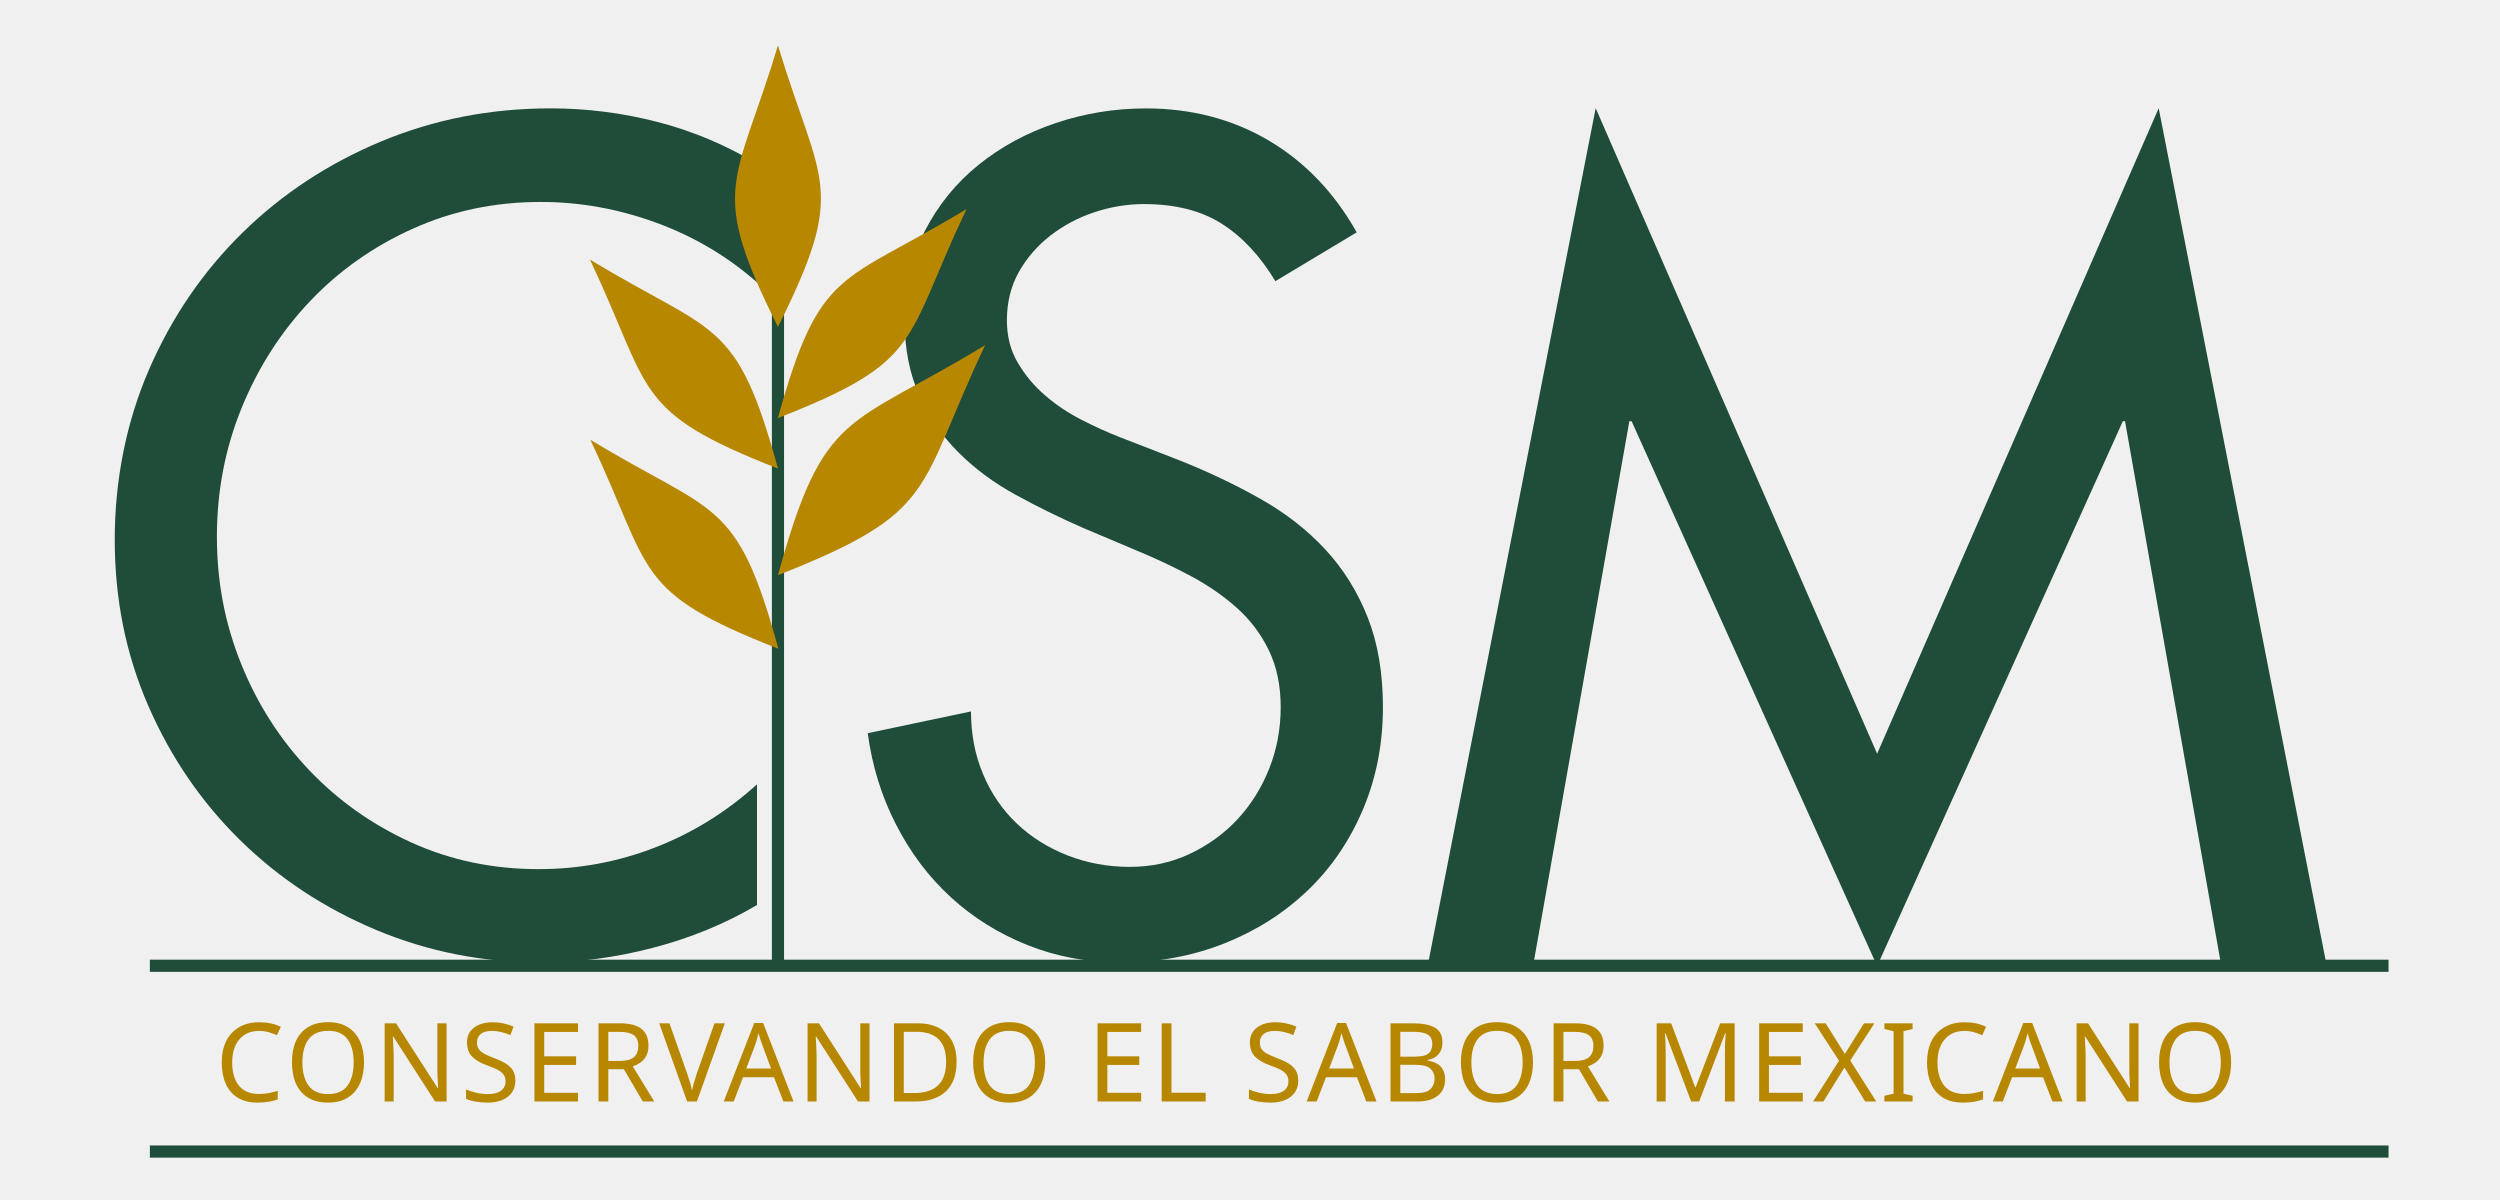
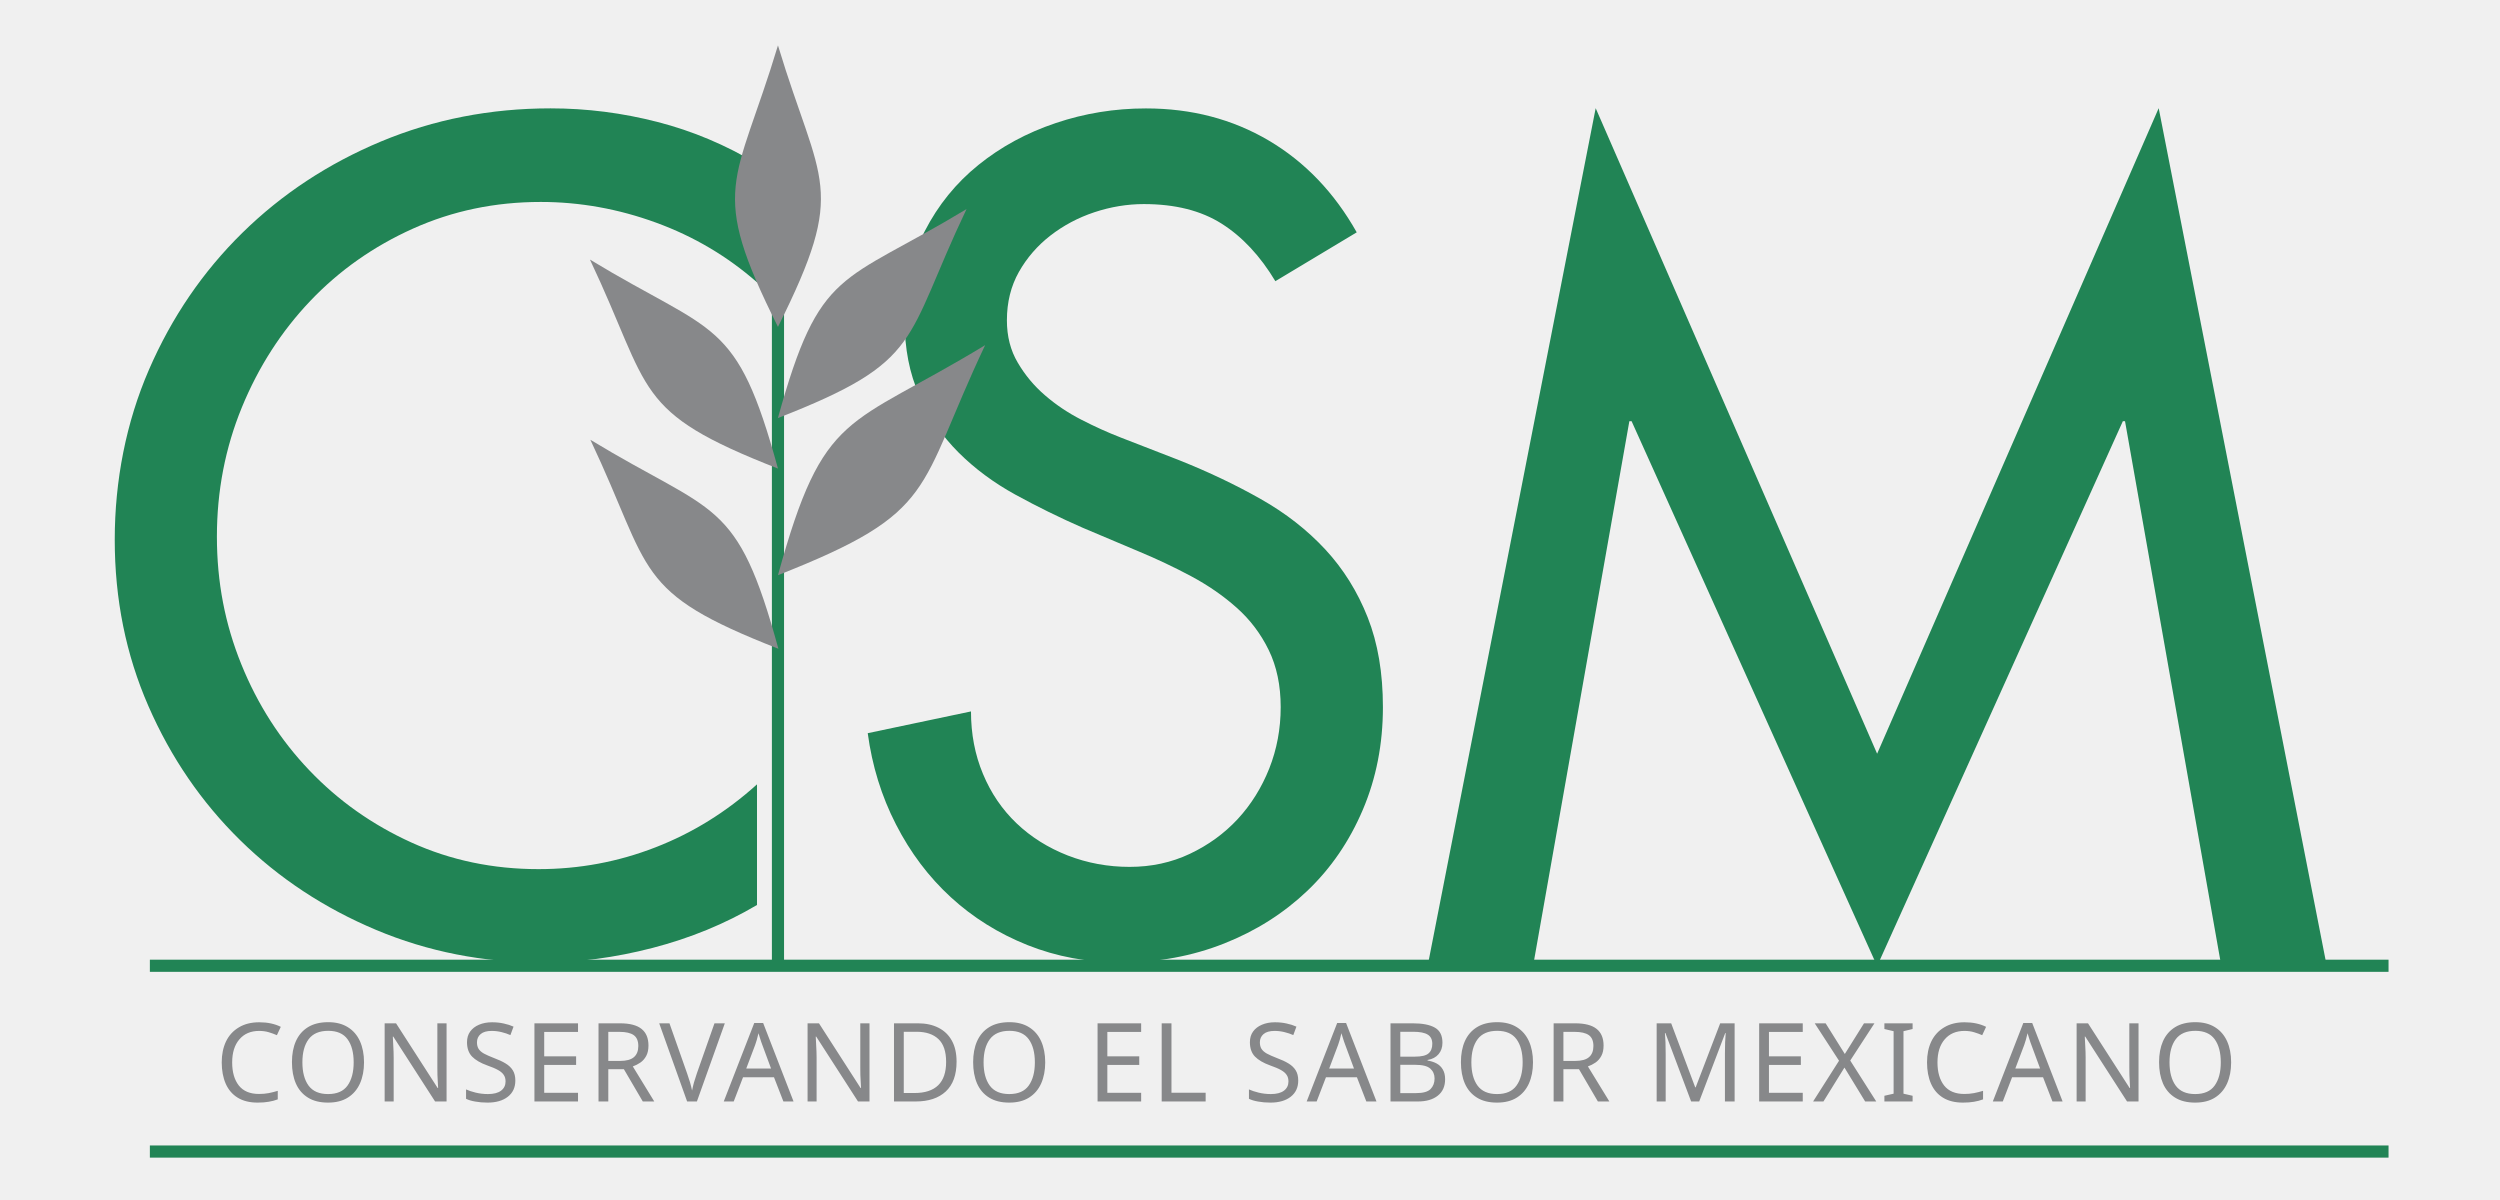
<svg xmlns="http://www.w3.org/2000/svg" id="Layer_1" version="1.1" viewBox="0 0 411.36 197.33">
  <defs>
    <style>
      .st0 {
-         stroke: #1f4d3a;
+         stroke: #218455;
      }

      .st0, .st1, .st2 {
        stroke-miterlimit: 10;
      }

      .st0, .st2 {
        fill: none;
        stroke-width: 2px;
      }

      .st3, .st4 {
-         fill: #b78700;
+         fill: #87888a;
      }

      .st5, .st4 {
        isolation: isolate;
      }

      .st4 {
        font-family: CenturyGothic, 'Century Gothic';
        font-size: 18px;
        letter-spacing: .03em;
      }

      .st1 {
        stroke: #fff;
      }

      .st2 {
        stroke: #000;
      }

      .st6 {
-         fill: #1f4d3a;
+         fill: #218455;
      }
    </style>
  </defs>
  <g class="st5">
    <g class="st5">
      <path d="M49,393.14l-1.02.78c-.56-.73-1.24-1.29-2.03-1.67-.79-.38-1.65-.57-2.6-.57-1.03,0-1.99.25-2.87.74s-1.56,1.16-2.04,1.99c-.48.84-.73,1.77-.73,2.82,0,1.58.54,2.89,1.62,3.95s2.44,1.58,4.09,1.58c1.81,0,3.33-.71,4.54-2.13l1.02.77c-.64.82-1.45,1.46-2.41,1.9-.96.45-2.04.67-3.23.67-2.26,0-4.05-.75-5.35-2.26-1.1-1.27-1.64-2.81-1.64-4.61,0-1.89.66-3.48,1.99-4.78,1.33-1.29,2.99-1.94,4.99-1.94,1.21,0,2.3.24,3.27.72s1.77,1.15,2.39,2.01Z" />
      <path d="M58.28,390.41c1.96,0,3.6.65,4.92,1.96,1.32,1.31,1.98,2.92,1.98,4.83s-.66,3.5-1.97,4.82-2.92,1.98-4.81,1.98-3.54-.66-4.85-1.97c-1.32-1.31-1.98-2.9-1.98-4.76,0-1.24.3-2.39.9-3.45s1.42-1.89,2.46-2.49c1.04-.6,2.16-.9,3.37-.9ZM58.33,391.67c-.96,0-1.86.25-2.72.75-.86.5-1.53,1.17-2.01,2.01-.48.84-.72,1.79-.72,2.82,0,1.54.53,2.83,1.6,3.89s2.35,1.59,3.85,1.59c1,0,1.93-.24,2.79-.73.85-.49,1.52-1.15,2-2,.48-.84.72-1.78.72-2.81s-.24-1.96-.72-2.78c-.48-.83-1.15-1.49-2.02-1.99-.87-.5-1.79-.75-2.76-.75Z" />
      <path d="M68.29,403.67v-12.93h.28l8.6,9.91v-9.91h1.27v12.93h-.29l-8.53-9.79v9.79h-1.34Z" />
      <path d="M80.79,401.26l1.1-.66c.77,1.42,1.67,2.14,2.68,2.14.43,0,.84-.1,1.22-.3.38-.2.67-.47.87-.81s.3-.7.3-1.08c0-.43-.15-.86-.44-1.27-.4-.57-1.14-1.27-2.21-2.07-1.08-.81-1.75-1.4-2.01-1.77-.46-.61-.69-1.27-.69-1.98,0-.56.13-1.08.4-1.54s.65-.83,1.14-1.09,1.02-.4,1.6-.4c.61,0,1.18.15,1.71.45s1.09.86,1.68,1.67l-1.05.8c-.49-.64-.9-1.07-1.24-1.27s-.72-.31-1.12-.31c-.52,0-.95.16-1.28.47s-.5.71-.5,1.17c0,.28.06.55.18.82s.33.55.64.86c.17.16.73.59,1.67,1.29,1.12.83,1.89,1.56,2.3,2.21s.62,1.29.62,1.94c0,.94-.36,1.75-1.07,2.44s-1.58,1.04-2.6,1.04c-.79,0-1.5-.21-2.14-.63-.64-.42-1.23-1.12-1.77-2.11Z" />
      <path d="M91.62,390.74h7.41v1.27h-6.12v4.05h6.06v1.27h-6.06v5.08h6.06v1.27h-7.36v-12.93Z" />
      <path d="M101.85,390.74h2.58c1.44,0,2.41.06,2.92.18.77.18,1.39.55,1.87,1.13s.72,1.29.72,2.13c0,.7-.17,1.32-.5,1.86s-.8.94-1.42,1.21-1.46.41-2.55.42l4.65,6h-1.6l-4.65-6h-.73v6h-1.29v-12.93ZM103.14,392v4.39l2.23.02c.86,0,1.5-.08,1.91-.25.41-.16.74-.43.97-.79s.35-.76.35-1.21-.12-.83-.35-1.18-.54-.61-.92-.76c-.38-.15-1.02-.23-1.9-.23h-2.28Z" />
      <path d="M112.24,390.74h1.41l4.28,9.99,4.35-9.99h1.41l-5.62,12.93h-.28l-5.55-12.93Z" />
      <path d="M131.67,390.74l6.03,12.93h-1.4l-2.03-4.25h-5.57l-2.01,4.25h-1.44l6.11-12.93h.32ZM131.51,393.49l-2.22,4.68h4.42l-2.2-4.68Z" />
      <path d="M140.24,403.67v-12.93h.28l8.6,9.91v-9.91h1.27v12.93h-.29l-8.53-9.79v9.79h-1.34Z" />
      <path d="M154.06,403.67v-12.93h2.68c1.93,0,3.34.16,4.21.47,1.25.44,2.23,1.2,2.94,2.29s1.06,2.38,1.06,3.88c0,1.29-.28,2.43-.84,3.42s-1.29,1.71-2.18,2.18-2.15.7-3.76.7h-4.11ZM155.3,402.45h1.49c1.79,0,3.03-.11,3.72-.33.97-.32,1.74-.88,2.29-1.71.56-.82.83-1.83.83-3.02,0-1.25-.3-2.31-.91-3.2s-1.44-1.49-2.52-1.82c-.81-.25-2.14-.37-4-.37h-.91v10.44Z" />
      <path d="M174.14,390.41c1.96,0,3.6.65,4.92,1.96,1.32,1.31,1.98,2.92,1.98,4.83s-.66,3.5-1.97,4.82-2.92,1.98-4.81,1.98-3.54-.66-4.85-1.97c-1.32-1.31-1.98-2.9-1.98-4.76,0-1.24.3-2.39.9-3.45s1.42-1.89,2.46-2.49c1.04-.6,2.16-.9,3.37-.9ZM174.2,391.67c-.96,0-1.86.25-2.72.75-.86.5-1.53,1.17-2.01,2.01-.48.84-.72,1.79-.72,2.82,0,1.54.53,2.83,1.6,3.89s2.35,1.59,3.85,1.59c1,0,1.93-.24,2.79-.73.85-.49,1.52-1.15,2-2,.48-.84.72-1.78.72-2.81s-.24-1.96-.72-2.78c-.48-.83-1.15-1.49-2.02-1.99-.87-.5-1.79-.75-2.76-.75Z" />
      <path d="M189.66,390.74h7.41v1.27h-6.12v4.05h6.06v1.27h-6.06v5.08h6.06v1.27h-7.36v-12.93Z" />
      <path d="M199.83,390.74h1.29v11.68h4.97v1.25h-6.27v-12.93Z" />
      <path d="M212.83,401.26l1.1-.66c.77,1.42,1.67,2.14,2.68,2.14.43,0,.84-.1,1.22-.3.38-.2.67-.47.87-.81s.3-.7.3-1.08c0-.43-.15-.86-.44-1.27-.4-.57-1.14-1.27-2.21-2.07-1.08-.81-1.75-1.4-2.01-1.77-.46-.61-.69-1.27-.69-1.98,0-.56.13-1.08.4-1.54s.65-.83,1.14-1.09,1.02-.4,1.59-.4c.61,0,1.18.15,1.71.45s1.09.86,1.68,1.67l-1.05.8c-.49-.64-.9-1.07-1.24-1.27s-.72-.31-1.12-.31c-.52,0-.95.16-1.28.47s-.5.71-.5,1.17c0,.28.06.55.18.82s.33.55.64.86c.17.16.73.59,1.67,1.29,1.12.83,1.89,1.56,2.3,2.21s.62,1.29.62,1.94c0,.94-.36,1.75-1.07,2.44s-1.58,1.04-2.6,1.04c-.79,0-1.5-.21-2.14-.63-.64-.42-1.23-1.12-1.77-2.11Z" />
      <path d="M228.94,390.74l6.03,12.93h-1.4l-2.03-4.25h-5.57l-2.01,4.25h-1.44l6.11-12.93h.32ZM228.77,393.49l-2.22,4.68h4.42l-2.2-4.68Z" />
      <path d="M237.53,390.74h2.55c1.03,0,1.81.12,2.36.36.55.24.99.62,1.31,1.12s.48,1.06.48,1.68c0,.57-.14,1.1-.42,1.57-.28.47-.69.85-1.23,1.15.67.23,1.19.5,1.55.8.36.31.64.68.85,1.12.2.44.3.91.3,1.42,0,1.04-.38,1.92-1.14,2.63s-1.78,1.08-3.05,1.08h-3.55v-12.93ZM238.79,392v4.14h.74c.9,0,1.56-.08,1.98-.25.42-.17.76-.43,1-.79.25-.36.37-.76.37-1.2,0-.59-.21-1.06-.62-1.39-.41-.34-1.07-.5-1.98-.5h-1.5ZM238.79,397.45v4.96h1.6c.95,0,1.64-.09,2.08-.28.44-.18.79-.47,1.06-.87s.4-.82.4-1.27c0-.57-.19-1.08-.56-1.5-.38-.43-.89-.72-1.55-.88-.44-.11-1.21-.16-2.3-.16h-.73Z" />
      <path d="M254.51,390.41c1.96,0,3.6.65,4.92,1.96,1.32,1.31,1.98,2.92,1.98,4.83s-.66,3.5-1.97,4.82-2.92,1.98-4.82,1.98-3.54-.66-4.85-1.97-1.98-2.9-1.98-4.76c0-1.24.3-2.39.9-3.45.6-1.06,1.42-1.89,2.46-2.49,1.04-.6,2.16-.9,3.37-.9ZM254.56,391.67c-.96,0-1.86.25-2.72.75-.86.5-1.53,1.17-2.01,2.01-.48.84-.72,1.79-.72,2.82,0,1.54.53,2.83,1.6,3.89,1.06,1.06,2.35,1.59,3.85,1.59,1,0,1.93-.24,2.79-.73.85-.49,1.52-1.15,2-2s.72-1.78.72-2.81-.24-1.96-.72-2.78c-.48-.83-1.15-1.49-2.02-1.99-.87-.5-1.79-.75-2.76-.75Z" />
      <path d="M264.59,390.74h2.58c1.44,0,2.41.06,2.92.18.77.18,1.39.55,1.87,1.13s.72,1.29.72,2.13c0,.7-.17,1.32-.5,1.86s-.8.94-1.42,1.21-1.46.41-2.55.42l4.65,6h-1.6l-4.65-6h-.73v6h-1.29v-12.93ZM265.88,392v4.39l2.23.02c.86,0,1.5-.08,1.91-.25.41-.16.74-.43.97-.79.23-.36.35-.76.35-1.21s-.12-.83-.35-1.18c-.24-.35-.54-.61-.92-.76s-1.02-.23-1.9-.23h-2.28Z" />
      <path d="M280.88,403.67l1.85-12.93h.21l5.26,10.61,5.21-10.61h.21l1.86,12.93h-1.27l-1.28-9.25-4.57,9.25h-.33l-4.63-9.32-1.27,9.32h-1.25Z" />
      <path d="M298.54,390.74h7.41v1.27h-6.12v4.05h6.06v1.27h-6.06v5.08h6.06v1.27h-7.36v-12.93Z" />
      <path d="M308.02,390.74h1.51l3.1,5.03,3.11-5.03h1.49l-3.86,6.25,4.11,6.68h-1.51l-3.36-5.46-3.37,5.46h-1.51l4.13-6.67-3.85-6.25Z" />
      <path d="M320,390.74h1.29v12.93h-1.29v-12.93Z" />
      <path d="M336.82,393.14l-1.02.78c-.56-.73-1.24-1.29-2.03-1.67-.79-.38-1.65-.57-2.6-.57-1.03,0-1.99.25-2.87.74s-1.56,1.16-2.04,1.99c-.48.84-.73,1.77-.73,2.82,0,1.58.54,2.89,1.62,3.95s2.44,1.58,4.09,1.58c1.81,0,3.33-.71,4.54-2.13l1.02.77c-.64.82-1.45,1.46-2.41,1.9-.96.45-2.04.67-3.23.67-2.26,0-4.05-.75-5.35-2.26-1.1-1.27-1.64-2.81-1.64-4.61,0-1.89.66-3.48,1.99-4.78,1.33-1.29,2.99-1.94,4.99-1.94,1.21,0,2.3.24,3.27.72s1.77,1.15,2.39,2.01Z" />
      <path d="M345.21,390.74l6.03,12.93h-1.39l-2.03-4.25h-5.57l-2.01,4.25h-1.44l6.11-12.93h.32ZM345.05,393.49l-2.22,4.68h4.42l-2.21-4.68Z" />
      <path d="M353.78,403.67v-12.93h.28l8.6,9.91v-9.91h1.27v12.93h-.29l-8.53-9.79v9.79h-1.34Z" />
      <path d="M373.76,390.41c1.96,0,3.6.65,4.92,1.96,1.32,1.31,1.98,2.92,1.98,4.83s-.66,3.5-1.97,4.82-2.92,1.98-4.81,1.98-3.54-.66-4.86-1.97-1.98-2.9-1.98-4.76c0-1.24.3-2.39.9-3.45s1.42-1.89,2.46-2.49c1.04-.6,2.16-.9,3.37-.9ZM373.82,391.67c-.96,0-1.86.25-2.72.75-.86.5-1.53,1.17-2.01,2.01-.48.84-.72,1.79-.72,2.82,0,1.54.53,2.83,1.6,3.89s2.35,1.59,3.85,1.59c1,0,1.93-.24,2.79-.73.85-.49,1.52-1.15,2-2s.72-1.78.72-2.81-.24-1.96-.72-2.78c-.48-.83-1.15-1.49-2.02-1.99-.87-.5-1.79-.75-2.76-.75Z" />
    </g>
  </g>
  <g class="st5">
    <g class="st5">
      <path d="M124.57,268.88c-4.89-4.29-10.43-7.57-16.63-9.83-6.2-2.26-12.52-3.4-18.96-3.4-7.51,0-14.51,1.46-21.01,4.38s-12.13,6.88-16.9,11.89c-4.77,5.01-8.53,10.85-11.27,17.52-2.74,6.68-4.11,13.77-4.11,21.28s1.34,14.39,4.02,21.01,6.41,12.43,11.18,17.43c4.77,5.01,10.37,8.97,16.81,11.89,6.44,2.92,13.41,4.38,20.92,4.38,6.67,0,13.08-1.19,19.22-3.58,6.14-2.38,11.71-5.84,16.72-10.37v19.85c-5.25,3.1-10.97,5.45-17.17,7.06s-12.28,2.41-18.24,2.41c-9.66,0-18.75-1.79-27.27-5.37s-15.98-8.49-22.35-14.75c-6.38-6.26-11.42-13.62-15.11-22.08-3.7-8.46-5.54-17.58-5.54-27.36s1.88-19.34,5.63-27.99c3.75-8.64,8.88-16.15,15.38-22.53,6.5-6.38,14.1-11.38,22.8-15.02,8.7-3.63,18-5.45,27.9-5.45,5.96,0,11.83.75,17.61,2.24s11.23,3.79,16.36,6.88v19.51Z" />
      <path d="M209.86,268.7c-2.5-4.17-5.45-7.33-8.85-9.48-3.4-2.15-7.66-3.22-12.79-3.22-2.74,0-5.45.45-8.14,1.34-2.68.89-5.1,2.18-7.24,3.84-2.15,1.67-3.88,3.67-5.19,5.99-1.31,2.33-1.97,4.98-1.97,7.96,0,2.62.59,4.95,1.79,6.97,1.19,2.03,2.68,3.82,4.47,5.36,1.79,1.55,3.78,2.89,5.99,4.02,2.2,1.13,4.38,2.12,6.53,2.95l9.66,3.75c4.77,1.91,9.21,4.02,13.32,6.35,4.11,2.32,7.66,5.1,10.64,8.31,2.98,3.22,5.3,6.95,6.97,11.18s2.5,9.15,2.5,14.75c0,6.08-1.1,11.71-3.31,16.9-2.21,5.19-5.25,9.63-9.12,13.32-3.88,3.7-8.44,6.59-13.68,8.67-5.25,2.08-10.91,3.13-16.99,3.13-5.48,0-10.61-.96-15.38-2.86-4.77-1.91-8.97-4.53-12.61-7.87s-6.65-7.33-9.03-11.98c-2.39-4.65-3.93-9.66-4.65-15.02l16.99-3.58c0,3.7.65,7.12,1.97,10.28,1.31,3.16,3.16,5.87,5.54,8.14,2.38,2.27,5.19,4.02,8.4,5.28,3.22,1.25,6.62,1.88,10.19,1.88s6.88-.71,9.92-2.15,5.66-3.34,7.87-5.72c2.2-2.38,3.93-5.16,5.19-8.32,1.25-3.16,1.88-6.53,1.88-10.1s-.66-6.71-1.97-9.39-3.07-5.01-5.28-6.97c-2.21-1.97-4.71-3.69-7.51-5.19-2.8-1.49-5.63-2.83-8.49-4.02l-9.3-3.93c-3.82-1.67-7.51-3.49-11.09-5.45-3.58-1.97-6.71-4.29-9.39-6.97s-4.83-5.81-6.44-9.39-2.41-7.69-2.41-12.34c0-5.48,1.1-10.37,3.31-14.66,2.2-4.29,5.15-7.93,8.85-10.91,3.69-2.98,7.93-5.28,12.7-6.88,4.77-1.61,9.71-2.41,14.84-2.41,7.51,0,14.24,1.76,20.21,5.28,5.96,3.52,10.79,8.56,14.48,15.11l-13.41,8.05h.03Z" />
    </g>
  </g>
  <path d="M268.46,291.73h-.36l-15.74,89.06h-17.34l27.54-140.57,46.31,106.22,46.33-106.22,27.54,140.57h-17.34l-15.74-89.06h-.36l-40.43,89.65-40.4-89.65h-.01Z" />
  <g>
    <path class="st1" d="M128.01,229.9c-6.98,23.19-11.59,23.19,0,46.32,11.59-23.19,6.98-23.19,0-46.32Z" />
    <path class="st1" d="M128.01,317.07c8.4-30.52,12.65-26.72,37.88-42.06-12.65,26.72-8.4,30.46-37.88,42.06h0Z" />
    <path class="st1" d="M97.07,265.14c10.33,21.84,6.88,24.98,30.94,34.39-6.84-24.98-10.33-21.88-30.94-34.39Z" />
    <path class="st1" d="M97.14,294.79c10.33,21.84,6.88,24.98,30.94,34.39-6.84-24.98-10.33-21.88-30.94-34.39Z" />
    <path class="st1" d="M159.04,256.83c-10.41,21.84-6.92,24.98-31.04,34.39,6.92-24.98,10.33-21.88,31.04-34.39Z" />
  </g>
  <line class="st2" x1="24.66" y1="381.34" x2="393.02" y2="381.34" />
  <line class="st2" x1="24.66" y1="411.91" x2="393.02" y2="411.91" />
  <g class="st5">
    <text class="st4" transform="translate(35.39 181.24)">
      <tspan x="0" y="0">CONSERVANDO EL SABOR MEXICANO</tspan>
    </text>
  </g>
  <g class="st5">
    <g class="st5">
      <path class="st6" d="M124.57,46.46c-4.89-4.29-10.43-7.57-16.63-9.83-6.2-2.26-12.52-3.4-18.96-3.4-7.51,0-14.51,1.46-21.01,4.38s-12.13,6.88-16.9,11.89c-4.77,5.01-8.53,10.85-11.27,17.52-2.74,6.68-4.11,13.77-4.11,21.28s1.34,14.39,4.02,21.01,6.41,12.43,11.18,17.43c4.77,5.01,10.37,8.97,16.81,11.89,6.44,2.92,13.41,4.38,20.92,4.38,6.67,0,13.08-1.19,19.22-3.58,6.14-2.38,11.71-5.84,16.72-10.37v19.85c-5.25,3.1-10.97,5.45-17.17,7.06s-12.28,2.41-18.24,2.41c-9.66,0-18.75-1.79-27.27-5.37s-15.98-8.49-22.35-14.75c-6.38-6.26-11.42-13.62-15.11-22.08-3.7-8.46-5.54-17.58-5.54-27.36s1.88-19.34,5.63-27.99c3.75-8.64,8.88-16.15,15.38-22.53,6.5-6.38,14.1-11.38,22.8-15.02,8.7-3.63,18-5.45,27.9-5.45,5.96,0,11.83.75,17.61,2.24s11.23,3.79,16.36,6.88v19.51Z" />
      <path class="st6" d="M209.86,46.28c-2.5-4.17-5.45-7.33-8.85-9.48-3.4-2.15-7.66-3.22-12.79-3.22-2.74,0-5.45.45-8.14,1.34-2.68.89-5.1,2.18-7.24,3.84-2.15,1.67-3.88,3.67-5.19,5.99-1.31,2.33-1.97,4.98-1.97,7.96,0,2.62.59,4.95,1.79,6.97,1.19,2.03,2.68,3.82,4.47,5.36,1.79,1.55,3.78,2.89,5.99,4.02,2.2,1.13,4.38,2.12,6.53,2.95l9.66,3.75c4.77,1.91,9.21,4.02,13.32,6.35,4.11,2.32,7.66,5.1,10.64,8.31,2.98,3.22,5.3,6.95,6.97,11.18s2.5,9.15,2.5,14.75c0,6.08-1.1,11.71-3.31,16.9-2.21,5.19-5.25,9.63-9.12,13.32-3.88,3.7-8.44,6.59-13.68,8.67-5.25,2.08-10.91,3.13-16.99,3.13-5.48,0-10.61-.96-15.38-2.86-4.77-1.91-8.97-4.53-12.61-7.87s-6.65-7.33-9.03-11.98c-2.39-4.65-3.93-9.66-4.65-15.02l16.99-3.58c0,3.7.65,7.12,1.97,10.28,1.31,3.16,3.16,5.87,5.54,8.14,2.38,2.27,5.19,4.02,8.4,5.28,3.22,1.25,6.62,1.88,10.19,1.88s6.88-.71,9.92-2.15,5.66-3.34,7.87-5.72c2.2-2.38,3.93-5.16,5.19-8.32,1.25-3.16,1.88-6.53,1.88-10.1s-.66-6.71-1.97-9.39-3.07-5.01-5.28-6.97c-2.21-1.97-4.71-3.69-7.51-5.19-2.8-1.49-5.63-2.83-8.49-4.02l-9.3-3.93c-3.82-1.67-7.51-3.49-11.09-5.45-3.58-1.97-6.71-4.29-9.39-6.97s-4.83-5.81-6.44-9.39-2.41-7.69-2.41-12.34c0-5.48,1.1-10.37,3.31-14.66,2.2-4.29,5.15-7.93,8.85-10.91,3.69-2.98,7.93-5.28,12.7-6.88,4.77-1.61,9.71-2.41,14.84-2.41,7.51,0,14.24,1.76,20.21,5.28,5.96,3.52,10.79,8.56,14.48,15.11l-13.41,8.05h.03Z" />
    </g>
  </g>
  <path class="st6" d="M268.46,69.31h-.36l-15.74,89.06h-17.34l27.54-140.57,46.31,106.22,46.33-106.22,27.54,140.57h-17.34l-15.74-89.06h-.36l-40.43,89.65-40.4-89.65h-.01Z" />
  <line class="st0" x1="24.66" y1="158.91" x2="393.02" y2="158.91" />
  <line class="st0" x1="24.66" y1="189.48" x2="393.02" y2="189.48" />
  <rect x="127.01" y="272.53" width="2" height="109.26" />
  <g>
    <line class="st0" x1="128.01" y1="159.36" x2="128.01" y2="50.1" />
    <path class="st3" d="M128.01,7.47c-6.98,23.19-11.59,23.19,0,46.32,11.59-23.19,6.98-23.19,0-46.32Z" />
    <path class="st3" d="M128.01,94.64c7.56-27.46,11.38-24.04,34.09-37.85-11.38,24.04-7.56,27.41-34.09,37.85h0Z" />
    <path class="st3" d="M97.07,42.71c10.33,21.84,6.88,24.98,30.94,34.39-6.84-24.98-10.33-21.88-30.94-34.39Z" />
    <path class="st3" d="M97.14,72.36c10.33,21.84,6.88,24.98,30.94,34.39-6.84-24.98-10.33-21.88-30.94-34.39Z" />
    <path class="st3" d="M159.04,34.4c-10.41,21.84-6.92,24.98-31.04,34.39,6.92-24.98,10.33-21.88,31.04-34.39Z" />
  </g>
</svg>
